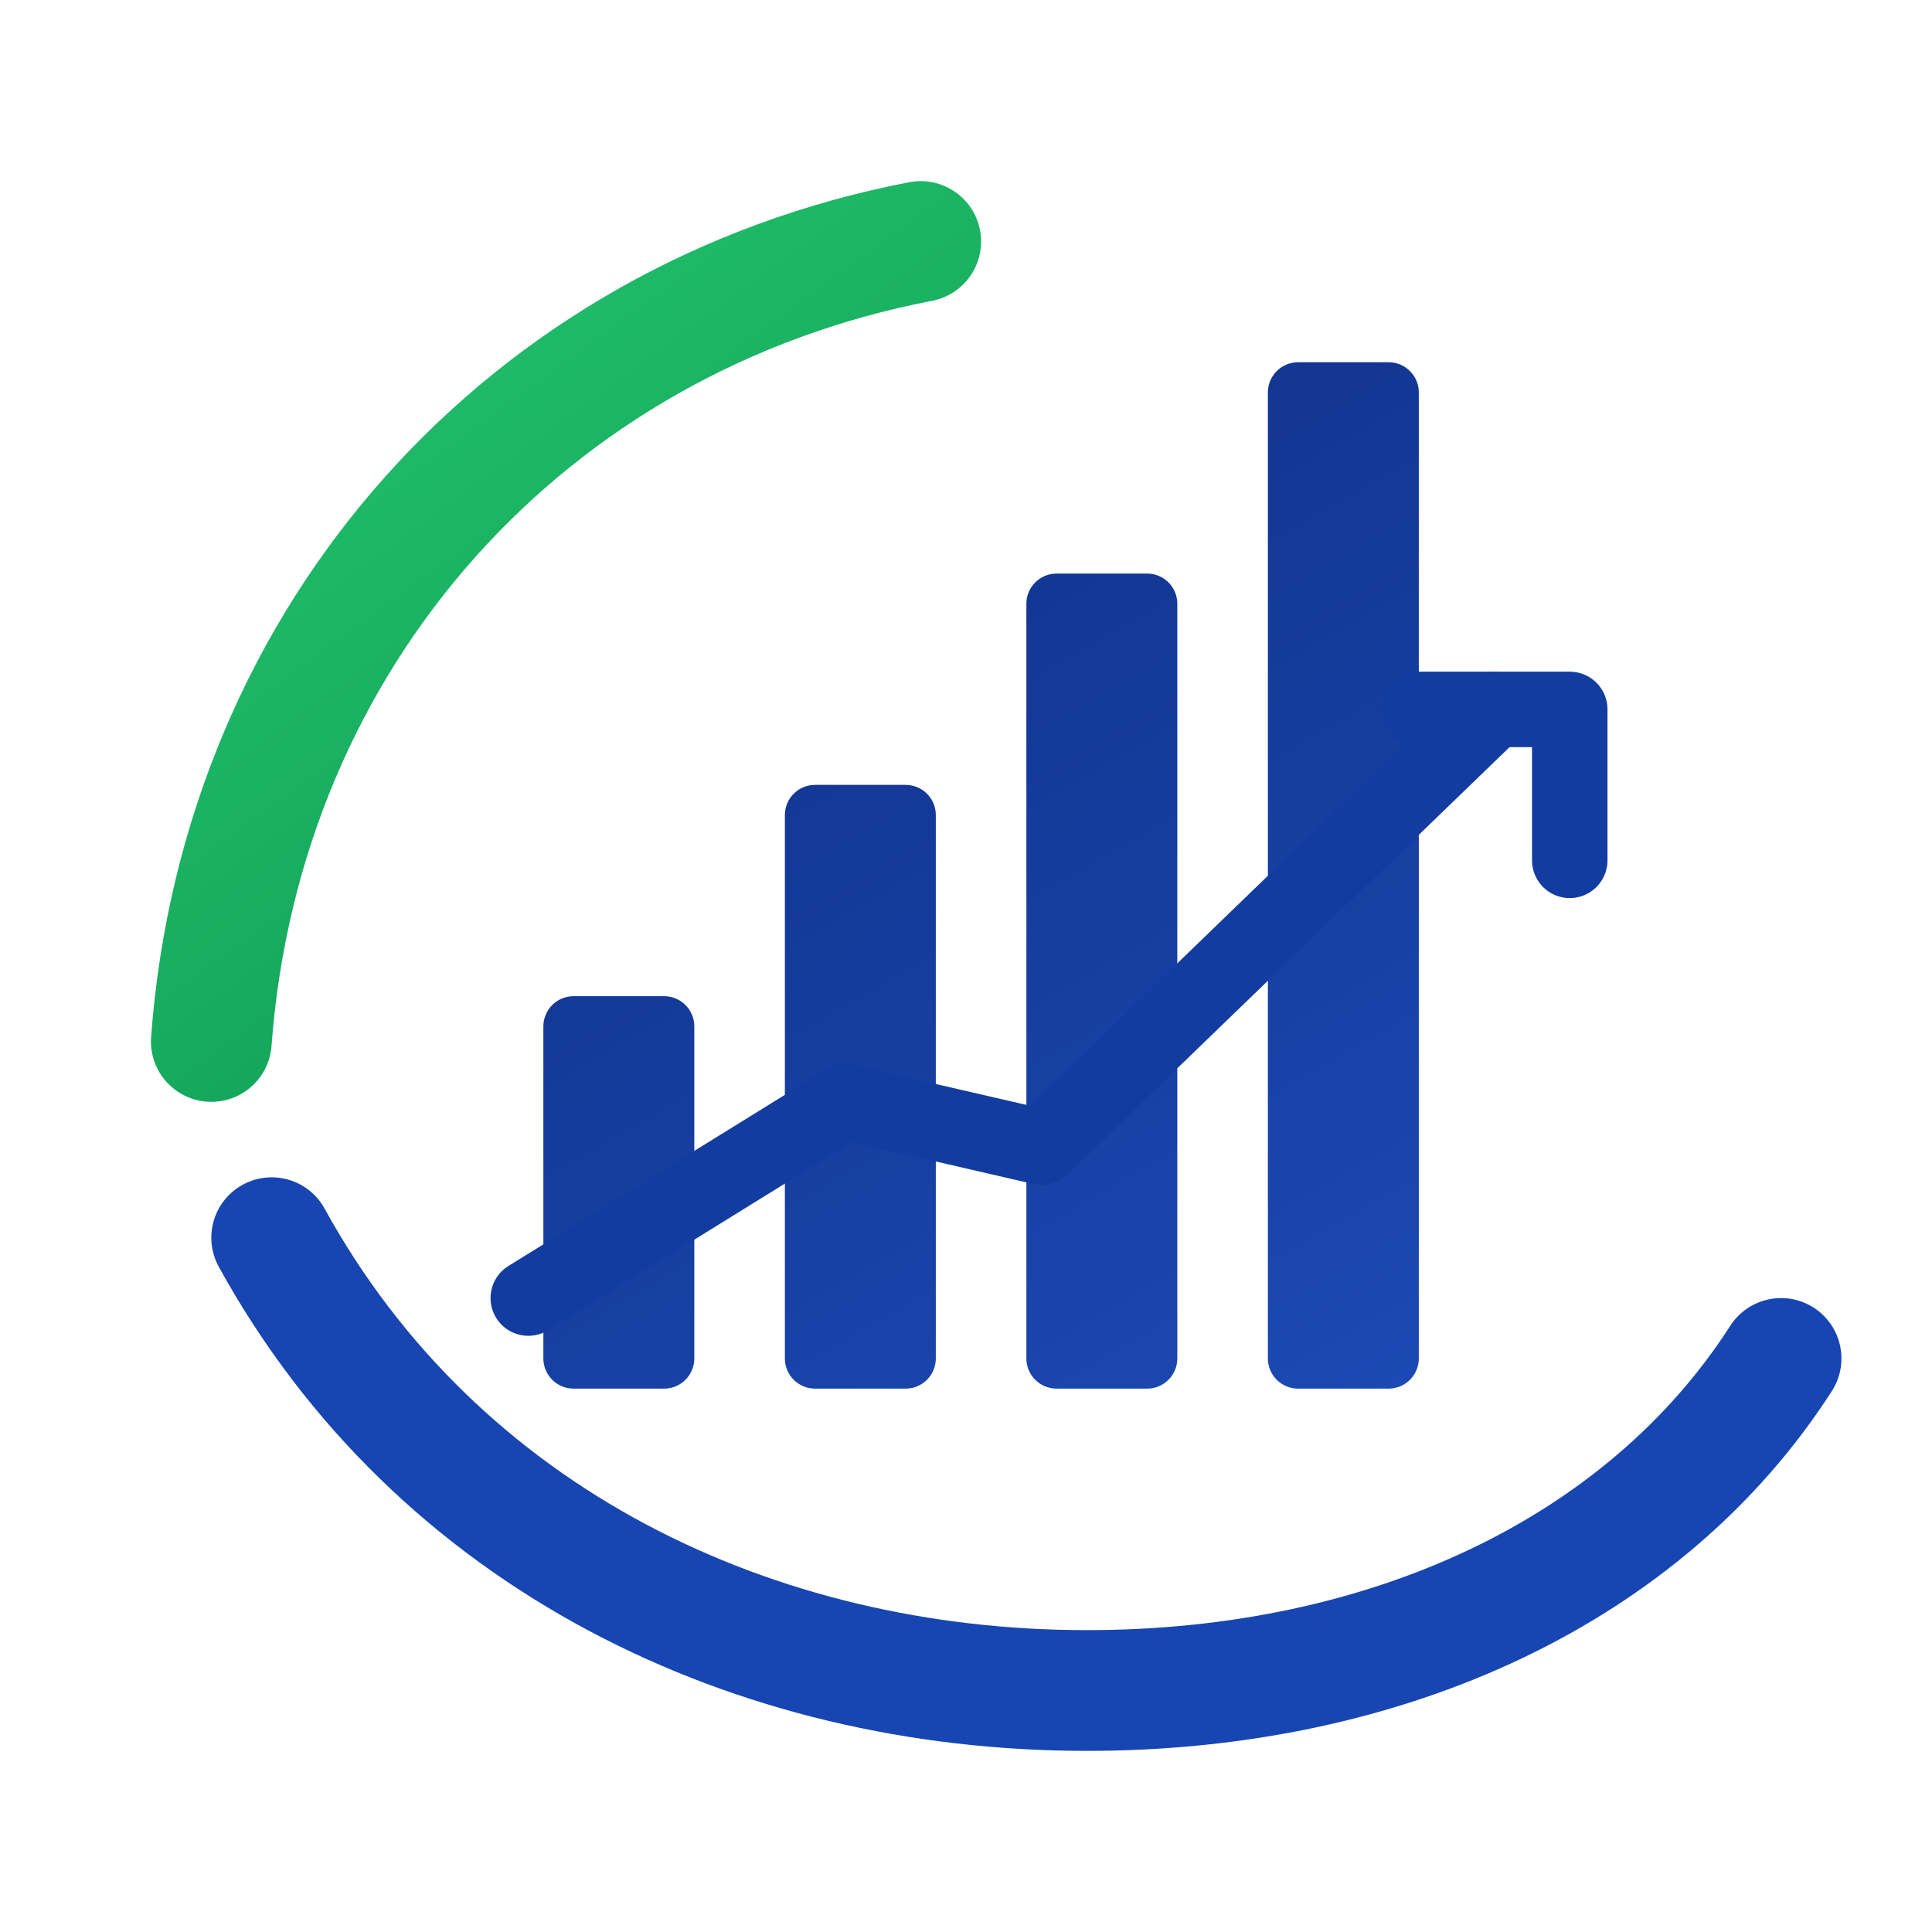
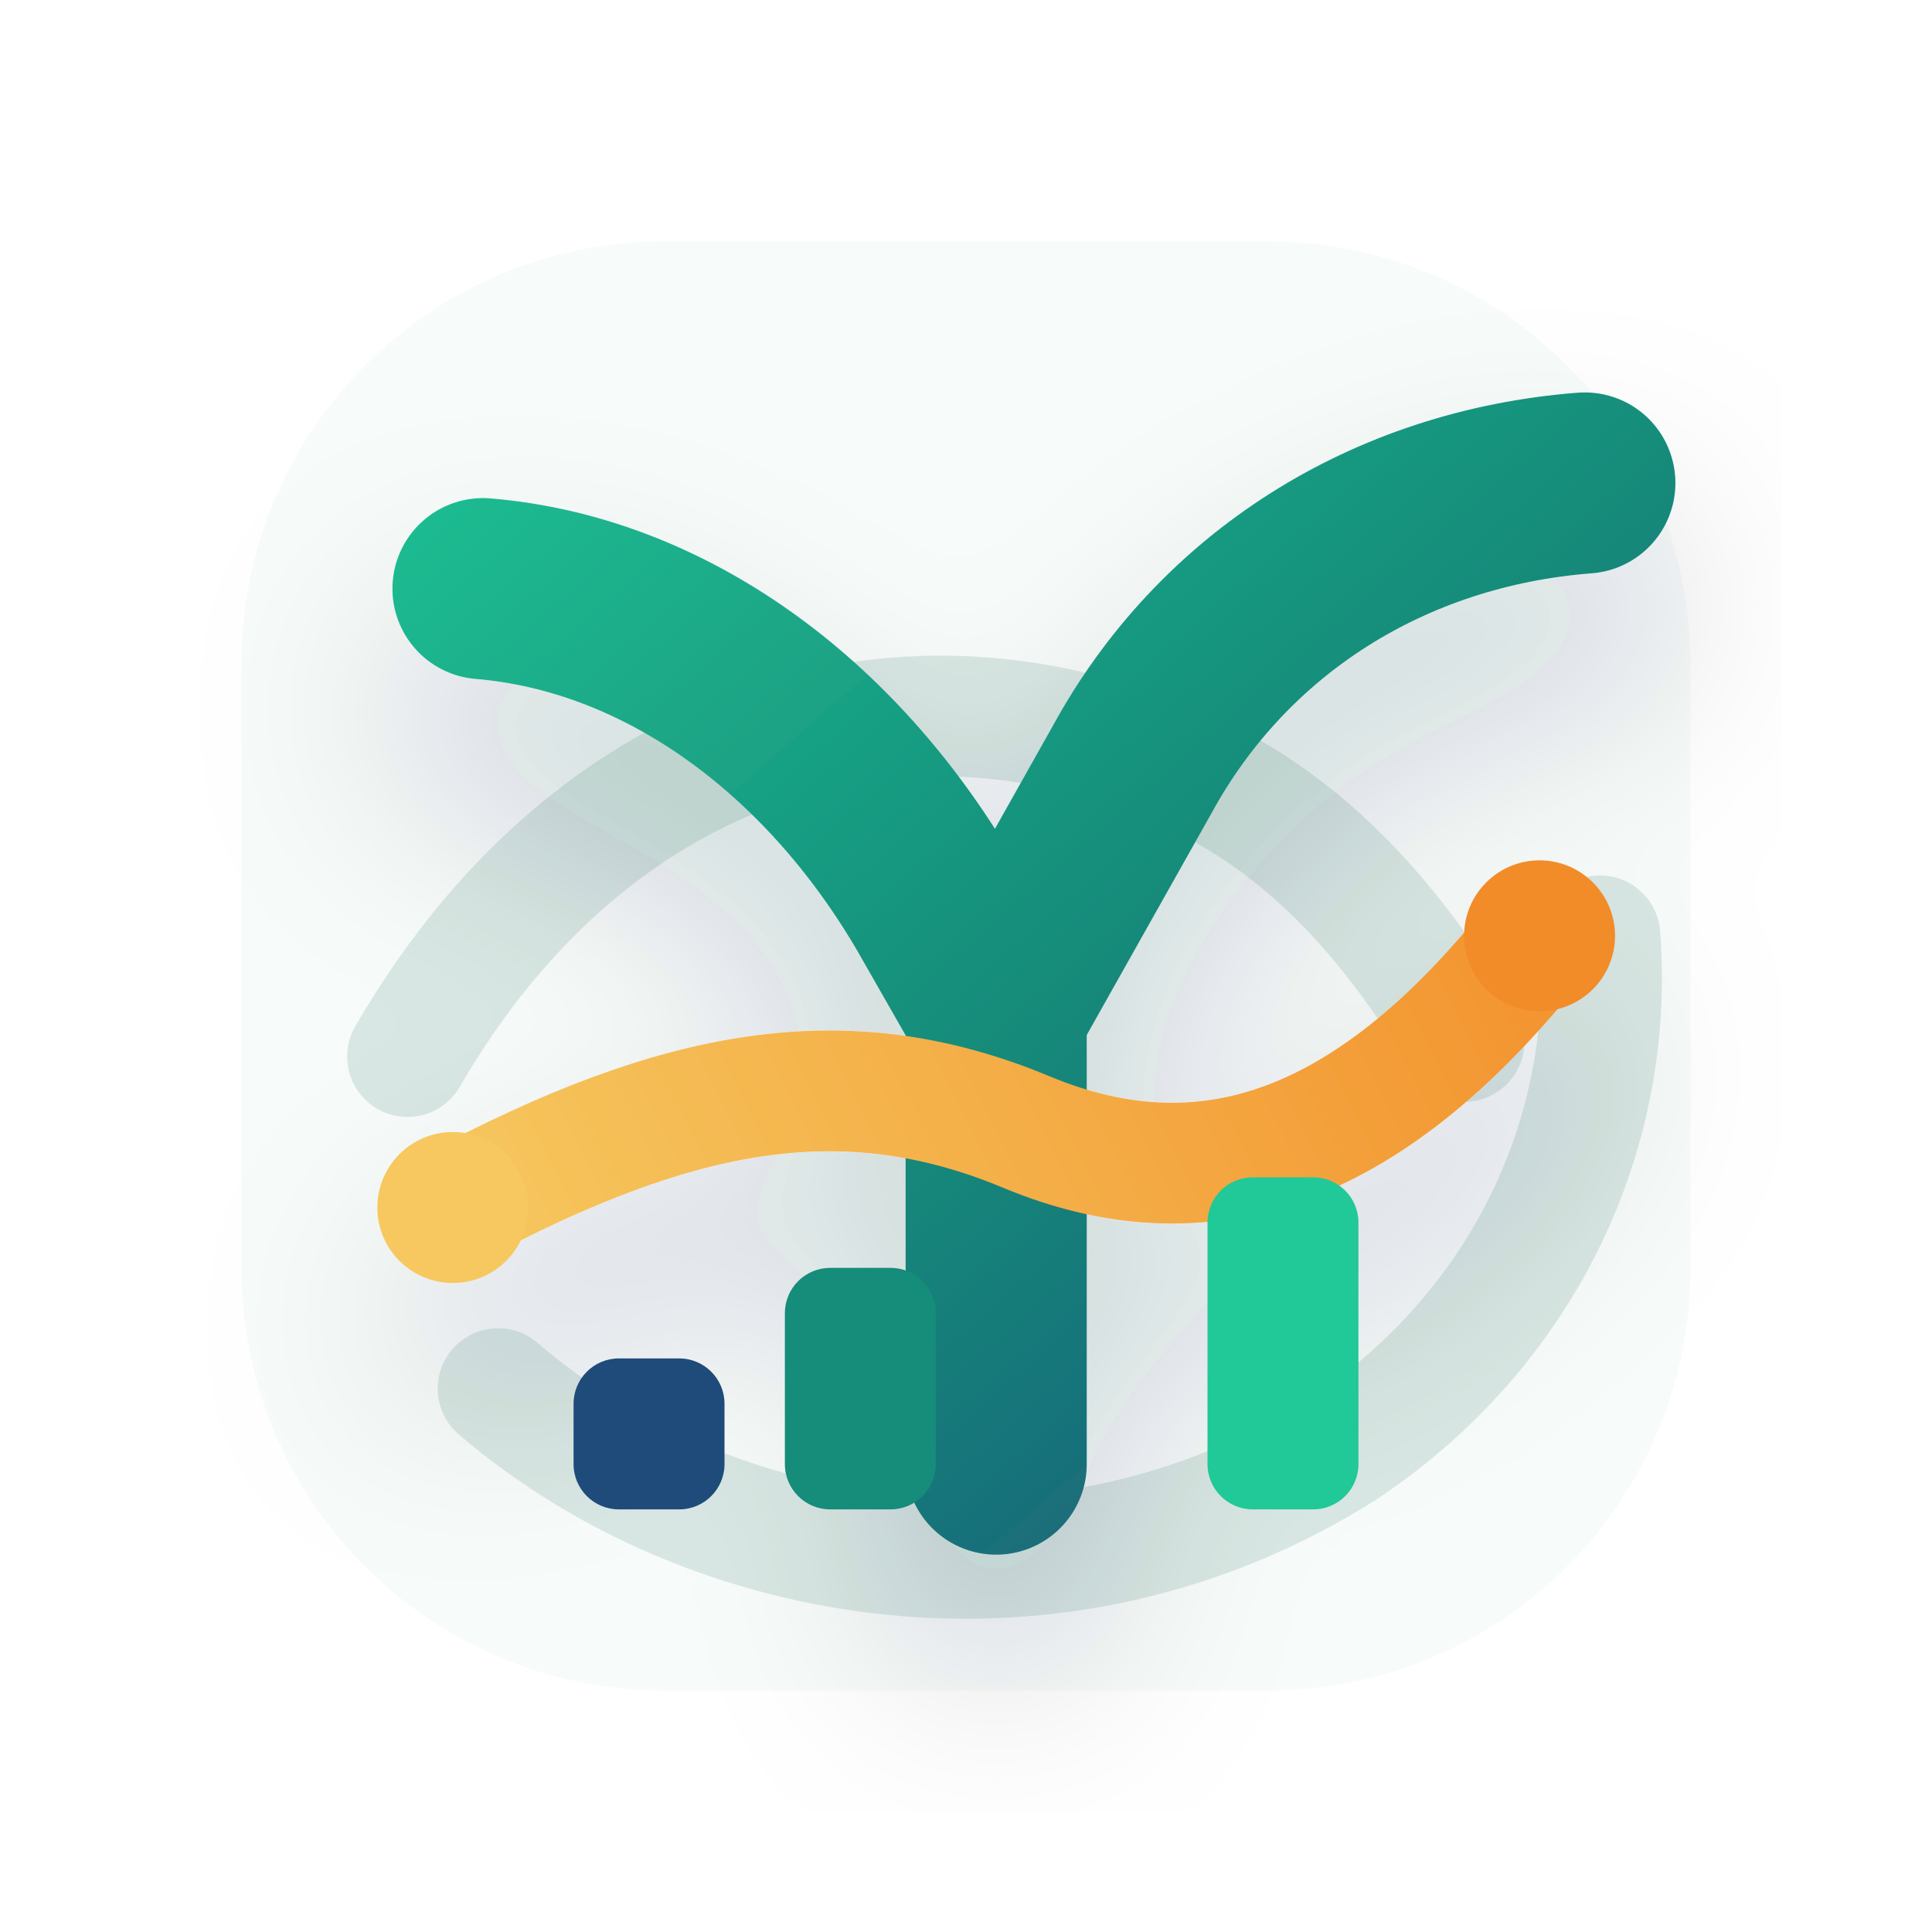
- <svg xmlns="http://www.w3.org/2000/svg" width="128" height="128" viewBox="0 0 128 128" fill="none">
+ <svg xmlns="http://www.w3.org/2000/svg" width="128" height="128" viewBox="0 0 128 128" fill="none" role="img" aria-labelledby="yieldflow-logo-title">
  <defs>
-     <linearGradient id="blueBars" x1="44" y1="24" x2="90" y2="104" gradientUnits="userSpaceOnUse">
-       <stop stop-color="#0F2F86" />
-       <stop offset="1" stop-color="#1D4CB8" />
+     <linearGradient id="mark-fill" x1="24" y1="18" x2="106" y2="112" gradientUnits="userSpaceOnUse">
+       <stop stop-color="#20C997" />
+       <stop offset="0.52" stop-color="#168C7A" />
+       <stop offset="1" stop-color="#1E4B7A" />
    </linearGradient>
-     <linearGradient id="greenArc" x1="12" y1="18" x2="50" y2="70" gradientUnits="userSpaceOnUse">
-       <stop stop-color="#24C56E" />
-       <stop offset="1" stop-color="#0F9C56" />
+     <linearGradient id="gold-flow" x1="25" y1="73" x2="100" y2="35" gradientUnits="userSpaceOnUse">
+       <stop stop-color="#F6C85F" />
+       <stop offset="1" stop-color="#F28C28" />
    </linearGradient>
+     <filter id="soft-shadow" x="10" y="12" width="108" height="108" color-interpolation-filters="sRGB" filterUnits="userSpaceOnUse">
+       <feDropShadow dx="0" dy="8" flood-color="#0A2540" flood-opacity="0.18" stdDeviation="7" />
+     </filter>
  </defs>
-   <path d="M14 69C16 42 35 21 61 16" stroke="url(#greenArc)" stroke-width="8" stroke-linecap="round" />
-   <path d="M18 82C29 102 50 112 72 112C92 112 109 104 118 90" stroke="#1746B2" stroke-width="8" stroke-linecap="round" />
-   <rect x="36" y="66" width="10" height="26" rx="2" fill="url(#blueBars)" />
-   <rect x="52" y="52" width="10" height="40" rx="2" fill="url(#blueBars)" />
-   <rect x="68" y="38" width="10" height="54" rx="2" fill="url(#blueBars)" />
-   <rect x="84" y="24" width="10" height="68" rx="2" fill="url(#blueBars)" />
-   <path d="M35 86L56 73L69 76L99 47" stroke="#123C9F" stroke-width="5" stroke-linecap="round" stroke-linejoin="round" />
-   <path d="M94 47H104V57" stroke="#123C9F" stroke-width="5" stroke-linecap="round" stroke-linejoin="round" />
+   <rect x="16" y="16" width="96" height="96" rx="28" fill="#F7FBFA" />
+   <path d="M33 92C47 104 70 108 89 96C101 88 107 75 106 62" stroke="#D8E7E3" stroke-width="8" stroke-linecap="round" />
+   <path d="M27 70C38 51 56 44 73 49C84 52 91 59 97 69" stroke="#D8E7E3" stroke-width="8" stroke-linecap="round" />
+   <g filter="url(#soft-shadow)">
+     <path d="M32 39C44 40 55 48 62 60L66 67L75 51C81 40 92 33 105 32" stroke="url(#mark-fill)" stroke-width="12" stroke-linecap="round" stroke-linejoin="round" />
+     <path d="M66 67V97" stroke="url(#mark-fill)" stroke-width="12" stroke-linecap="round" />
+     <path d="M30 80C45 72 56 70 68 75C80 80 91 76 102 62" stroke="url(#gold-flow)" stroke-width="8" stroke-linecap="round" stroke-linejoin="round" />
+   </g>
+   <circle cx="30" cy="80" r="5" fill="#F6C85F" />
+   <circle cx="102" cy="62" r="5" fill="#F28C28" />
+   <rect x="38" y="90" width="10" height="10" rx="3" fill="#1E4B7A" />
+   <rect x="52" y="84" width="10" height="16" rx="3" fill="#168C7A" />
+   <rect x="80" y="78" width="10" height="22" rx="3" fill="#20C997" />
</svg>
